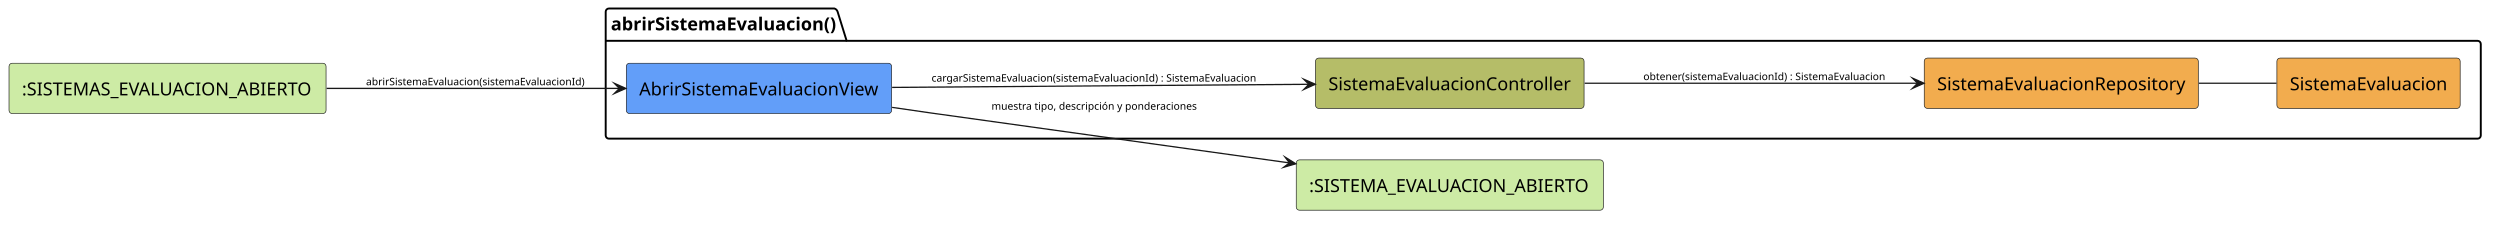
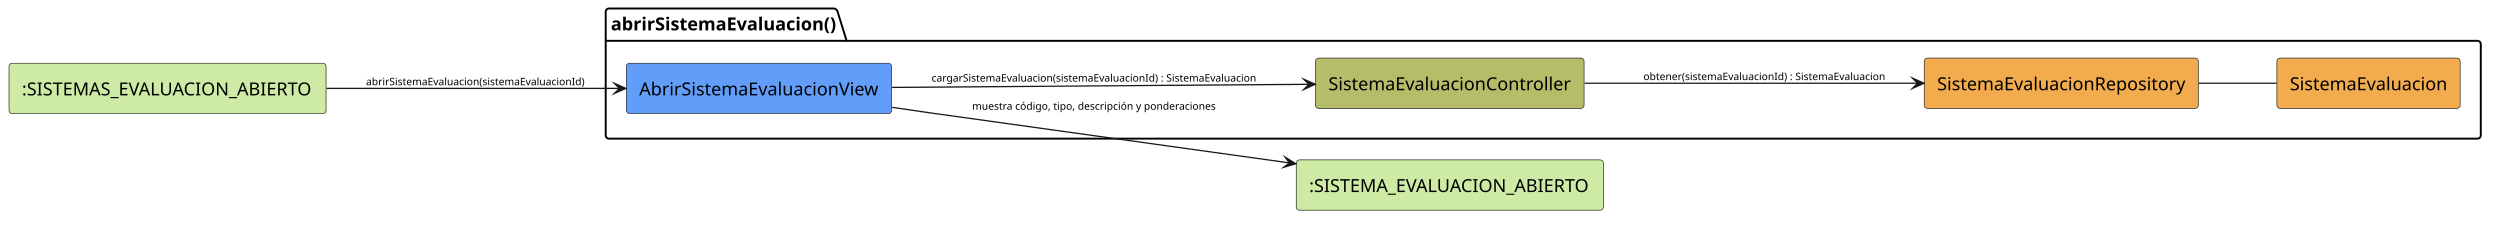
- <svg xmlns="http://www.w3.org/2000/svg" contentStyleType="text/css" data-diagram-type="DESCRIPTION" height="177px" preserveAspectRatio="none" style="width:1940px;height:177px;background:#FFFFFF;" version="1.1" viewBox="0 0 1940 177" width="1940px" zoomAndPan="magnify">
+ <svg xmlns="http://www.w3.org/2000/svg" version="1.1" data-diagram-type="DESCRIPTION" style="width:1940px;height:177px;background:#FFFFFF;" width="1940px" height="177px" viewBox="0 0 1940 177" zoomAndPan="magnify" preserveAspectRatio="none" contentStyleType="text/css">
  <defs />
-   <g>
-     <g class="cluster" data-qualified-name="abrirSistemaEvaluacion" data-source-line="8" id="ent0003">
-       <path d="M472.52,6.602 L647.483,6.602 A3.75,3.75 0 0 1 649.983,9.102 L656.983,31.67 L1922.59,31.67 A2.5,2.5 0 0 1 1925.09,34.17 L1925.09,105.102 A2.5,2.5 0 0 1 1922.59,107.602 L472.52,107.602 A2.5,2.5 0 0 1 470.02,105.102 L470.02,9.102 A2.5,2.5 0 0 1 472.52,6.602" fill="none" style="stroke:#000000;stroke-width:1.5;" />
-       <line style="stroke:#000000;stroke-width:1.5;" x1="470.02" x2="656.983" y1="31.67" y2="31.67" />
-       <text fill="#000000" font-family="sans-serif" font-size="14" font-weight="700" lengthAdjust="spacing" textLength="173.963" x="474.02" y="23.568">abrirSistemaEvaluacion()</text>
+   <g font-family="sans-serif" lengthAdjust="spacing">
+     <g class="cluster" data-qualified-name="abrirSistemaEvaluacion" id="ent0003" data-source-line="8">
+       <path d="M472.52,6.602 L647.483,6.602 A3.75,3.75 0 0 1 649.983,9.102 L656.983,31.67 L1922.59,31.67 A2.5,2.5 0 0 1 1925.09,34.17 L1925.09,105.102 A2.5,2.5 0 0 1 1922.59,107.602 L472.52,107.602 A2.5,2.5 0 0 1 470.02,105.102 L470.02,9.102 A2.5,2.5 0 0 1 472.52,6.602" style="stroke:#000;stroke-width:1.5;" fill="none" />
+       <line x1="470.02" y1="31.67" x2="656.983" y2="31.67" style="stroke:#000;stroke-width:1.5;" />
+       <text x="474.02" y="23.568" fill="#000" font-size="14" textLength="173.963" font-weight="700">abrirSistemaEvaluacion()</text>
    </g>
-     <g class="entity" data-qualified-name="abrirSistemaEvaluacion.AbrirSistemaEvaluacionView" data-source-line="9" id="ent0004">
-       <rect fill="#629EF9" height="39.068" rx="2.5" ry="2.5" style="stroke:#181818;stroke-width:0.5;" width="205.863" x="486.02" y="49.062" />
-       <text fill="#000000" font-family="sans-serif" font-size="14" lengthAdjust="spacing" textLength="185.863" x="496.02" y="74.028">AbrirSistemaEvaluacionView</text>
+     <g class="entity" data-qualified-name="abrirSistemaEvaluacion.AbrirSistemaEvaluacionView" id="ent0004" data-source-line="9">
+       <rect x="486.02" y="49.062" width="205.863" height="39.068" fill="#629EF9" style="stroke:#181818;stroke-width:0.5;" rx="2.5" ry="2.5" />
+       <text x="496.02" y="74.028" fill="#000" font-size="14" textLength="185.863">AbrirSistemaEvaluacionView</text>
    </g>
-     <g class="entity" data-qualified-name="abrirSistemaEvaluacion.SistemaEvaluacionController" data-source-line="10" id="ent0005">
-       <rect fill="#B5BD68" height="39.068" rx="2.5" ry="2.5" style="stroke:#181818;stroke-width:0.5;" width="208.397" x="1020.84" y="45.062" />
-       <text fill="#000000" font-family="sans-serif" font-size="14" lengthAdjust="spacing" textLength="188.397" x="1030.84" y="70.028">SistemaEvaluacionController</text>
+     <g class="entity" data-qualified-name="abrirSistemaEvaluacion.SistemaEvaluacionController" id="ent0005" data-source-line="10">
+       <rect x="1020.84" y="45.062" width="208.397" height="39.068" fill="#B5BD68" style="stroke:#181818;stroke-width:0.5;" rx="2.5" ry="2.5" />
+       <text x="1030.84" y="70.028" fill="#000" font-size="14" textLength="188.397">SistemaEvaluacionController</text>
    </g>
-     <g class="entity" data-qualified-name="abrirSistemaEvaluacion.SistemaEvaluacion" data-source-line="11" id="ent0006">
-       <rect fill="#F2AC4E" height="39.068" rx="2.5" ry="2.5" style="stroke:#181818;stroke-width:0.5;" width="142.22" x="1766.87" y="45.062" />
-       <text fill="#000000" font-family="sans-serif" font-size="14" lengthAdjust="spacing" textLength="122.219" x="1776.87" y="70.028">SistemaEvaluacion</text>
+     <g class="entity" data-qualified-name="abrirSistemaEvaluacion.SistemaEvaluacion" id="ent0006" data-source-line="11">
+       <rect x="1766.87" y="45.062" width="142.22" height="39.068" fill="#F2AC4E" style="stroke:#181818;stroke-width:0.5;" rx="2.5" ry="2.5" />
+       <text x="1776.87" y="70.028" fill="#000" font-size="14" textLength="122.22">SistemaEvaluacion</text>
    </g>
-     <g class="entity" data-qualified-name="abrirSistemaEvaluacion.SistemaEvaluacionRepository" data-source-line="12" id="ent0007">
-       <rect fill="#F2AC4E" height="39.068" rx="2.5" ry="2.5" style="stroke:#181818;stroke-width:0.5;" width="212.667" x="1493.21" y="45.062" />
-       <text fill="#000000" font-family="sans-serif" font-size="14" lengthAdjust="spacing" textLength="192.667" x="1503.21" y="70.028">SistemaEvaluacionRepository</text>
+     <g class="entity" data-qualified-name="abrirSistemaEvaluacion.SistemaEvaluacionRepository" id="ent0007" data-source-line="12">
+       <rect x="1493.21" y="45.062" width="212.667" height="39.068" fill="#F2AC4E" style="stroke:#181818;stroke-width:0.5;" rx="2.5" ry="2.5" />
+       <text x="1503.21" y="70.028" fill="#000" font-size="14" textLength="192.667">SistemaEvaluacionRepository</text>
    </g>
-     <g class="entity" data-qualified-name="SistemasEvaluacionAbierto" data-source-line="5" id="ent0001">
-       <rect fill="#CDEBA5" height="39.068" rx="2.5" ry="2.5" style="stroke:#181818;stroke-width:0.5;" width="246.015" x="7" y="49.062" />
-       <text fill="#000000" font-family="sans-serif" font-size="14" lengthAdjust="spacing" textLength="226.015" x="17" y="74.028">:SISTEMAS_EVALUACION_ABIERTO</text>
+     <g class="entity" data-qualified-name="SistemasEvaluacionAbierto" id="ent0001" data-source-line="5">
+       <rect x="7" y="49.062" width="246.015" height="39.068" fill="#CDEBA5" style="stroke:#181818;stroke-width:0.5;" rx="2.5" ry="2.5" />
+       <text x="17" y="74.028" fill="#000" font-size="14" textLength="226.015">:SISTEMAS_EVALUACION_ABIERTO</text>
    </g>
-     <g class="entity" data-qualified-name="SistemaEvaluacionAbiertoSalida" data-source-line="6" id="ent0002">
-       <rect fill="#CDEBA5" height="39.068" rx="2.5" ry="2.5" style="stroke:#181818;stroke-width:0.5;" width="238.329" x="1005.88" y="124.062" />
-       <text fill="#000000" font-family="sans-serif" font-size="14" lengthAdjust="spacing" textLength="218.329" x="1015.88" y="149.028">:SISTEMA_EVALUACION_ABIERTO</text>
+     <g class="entity" data-qualified-name="SistemaEvaluacionAbiertoSalida" id="ent0002" data-source-line="6">
+       <rect x="1005.88" y="124.062" width="238.329" height="39.068" fill="#CDEBA5" style="stroke:#181818;stroke-width:0.5;" rx="2.5" ry="2.5" />
+       <text x="1015.88" y="149.028" fill="#000" font-size="14" textLength="218.329">:SISTEMA_EVALUACION_ABIERTO</text>
    </g>
-     <g class="link" data-entity-1="ent0001" data-entity-2="ent0004" data-link-type="dependency" data-source-line="15" id="lnk8">
-       <path d="M253.46,68.602 C326.02,68.602 411.93,68.602 480.64,68.602" fill="none" id="SistemasEvaluacionAbierto-to-AbrirSistemaEvaluacionView" style="stroke:#181818;stroke-width:1;" />
-       <polygon fill="#181818" points="485.64,68.602,476.64,64.602,480.64,68.602,476.64,72.602,485.64,68.602" style="stroke:#181818;stroke-width:1;stroke-linejoin:miter;stroke-miterlimit:10;" />
-       <text fill="#000000" font-family="sans-serif" font-size="8" lengthAdjust="spacing" textLength="169.63" x="284.02" y="66.154">abrirSistemaEvaluacion(sistemaEvaluacionId)</text>
+     <g class="link" data-entity-1="ent0001" data-entity-2="ent0004" id="lnk8" data-source-line="15" data-link-type="dependency">
+       <path d="M253.46,68.602 C326.02,68.602 411.93,68.602 480.64,68.602" style="stroke:#181818;stroke-width:1;" fill="none" id="SistemasEvaluacionAbierto-to-AbrirSistemaEvaluacionView" />
+       <polygon points="485.64,68.602,476.64,64.602,480.64,68.602,476.64,72.602,485.64,68.602" fill="#181818" style="stroke:#181818;stroke-width:1;stroke-linejoin:miter;stroke-miterlimit:10;" />
+       <text x="284.02" y="66.154" fill="#000" font-size="8" textLength="169.63">abrirSistemaEvaluacion(sistemaEvaluacionId)</text>
    </g>
-     <g class="link" data-entity-1="ent0004" data-entity-2="ent0005" data-link-type="dependency" data-source-line="17" id="lnk9">
-       <path d="M692.29,67.832 C786.65,67.122 921,66.12 1015.68,65.409" fill="none" id="AbrirSistemaEvaluacionView-to-SistemaEvaluacionController" style="stroke:#181818;stroke-width:1;" />
-       <polygon fill="#181818" points="1020.68,65.372,1011.65,61.44,1015.68,65.409,1011.71,69.439,1020.68,65.372" style="stroke:#181818;stroke-width:1;stroke-linejoin:miter;stroke-miterlimit:10;" />
-       <text fill="#000000" font-family="sans-serif" font-size="8" lengthAdjust="spacing" textLength="252.037" x="722.88" y="63.334">cargarSistemaEvaluacion(sistemaEvaluacionId) : SistemaEvaluacion</text>
+     <g class="link" data-entity-1="ent0004" data-entity-2="ent0005" id="lnk9" data-source-line="17" data-link-type="dependency">
+       <path d="M692.29,67.832 C786.65,67.122 921,66.119 1015.68,65.409" style="stroke:#181818;stroke-width:1;" fill="none" id="AbrirSistemaEvaluacionView-to-SistemaEvaluacionController" />
+       <polygon points="1020.68,65.372,1011.65,61.44,1015.68,65.409,1011.71,69.439,1020.68,65.372" fill="#181818" style="stroke:#181818;stroke-width:1;stroke-linejoin:miter;stroke-miterlimit:10;" />
+       <text x="722.88" y="63.334" fill="#000" font-size="8" textLength="252.037">cargarSistemaEvaluacion(sistemaEvaluacionId) : SistemaEvaluacion</text>
    </g>
-     <g class="link" data-entity-1="ent0005" data-entity-2="ent0007" data-link-type="dependency" data-source-line="19" id="lnk10">
-       <path d="M1229.73,64.602 C1307.84,64.602 1409.51,64.602 1488.05,64.602" fill="none" id="SistemaEvaluacionController-to-SistemaEvaluacionRepository" style="stroke:#181818;stroke-width:1;" />
-       <polygon fill="#181818" points="1493.05,64.602,1484.05,60.602,1488.05,64.602,1484.05,68.602,1493.05,64.602" style="stroke:#181818;stroke-width:1;stroke-linejoin:miter;stroke-miterlimit:10;" />
-       <text fill="#000000" font-family="sans-serif" font-size="8" lengthAdjust="spacing" textLength="187.774" x="1275.21" y="62.154">obtener(sistemaEvaluacionId) : SistemaEvaluacion</text>
+     <g class="link" data-entity-1="ent0005" data-entity-2="ent0007" id="lnk10" data-source-line="19" data-link-type="dependency">
+       <path d="M1229.73,64.602 C1307.84,64.602 1409.51,64.602 1488.05,64.602" style="stroke:#181818;stroke-width:1;" fill="none" id="SistemaEvaluacionController-to-SistemaEvaluacionRepository" />
+       <polygon points="1493.05,64.602,1484.05,60.602,1488.05,64.602,1484.05,68.602,1493.05,64.602" fill="#181818" style="stroke:#181818;stroke-width:1;stroke-linejoin:miter;stroke-miterlimit:10;" />
+       <text x="1275.21" y="62.154" fill="#000" font-size="8" textLength="187.774">obtener(sistemaEvaluacionId) : SistemaEvaluacion</text>
    </g>
-     <g class="link" data-entity-1="ent0007" data-entity-2="ent0006" data-link-type="association" data-source-line="21" id="lnk11">
-       <path d="M1706.31,64.602 C1726.73,64.602 1747.64,64.602 1766.58,64.602" fill="none" id="SistemaEvaluacionRepository-SistemaEvaluacion" style="stroke:#181818;stroke-width:1;" />
+     <g class="link" data-entity-1="ent0007" data-entity-2="ent0006" id="lnk11" data-source-line="21" data-link-type="association">
+       <path d="M1706.31,64.602 C1726.73,64.602 1747.64,64.602 1766.58,64.602" style="stroke:#181818;stroke-width:1;" fill="none" id="SistemaEvaluacionRepository-SistemaEvaluacion" />
    </g>
-     <g class="link" data-entity-1="ent0004" data-entity-2="ent0002" data-link-type="dependency" data-source-line="23" id="lnk12">
-       <path d="M692.27,83.332 C709.47,85.812 721.88,87.602 721.88,87.602 C721.88,87.602 881.978,109.892 1000.608,126.412" fill="none" id="AbrirSistemaEvaluacionView-to-SistemaEvaluacionAbiertoSalida" style="stroke:#181818;stroke-width:1;" />
-       <polygon fill="#181818" points="1005.56,127.102,997.198,121.899,1000.608,126.412,996.094,129.822,1005.56,127.102" style="stroke:#181818;stroke-width:1;stroke-linejoin:miter;stroke-miterlimit:10;" />
-       <text fill="#000000" font-family="sans-serif" font-size="8" lengthAdjust="spacing" textLength="159.742" x="769.38" y="85.154">muestra tipo, descripción y ponderaciones</text>
+     <g class="link" data-entity-1="ent0004" data-entity-2="ent0002" id="lnk12" data-source-line="23" data-link-type="dependency">
+       <path d="M692.27,83.332 C709.47,85.812 721.88,87.602 721.88,87.602 C721.88,87.602 881.978,109.892 1000.608,126.412" style="stroke:#181818;stroke-width:1;" fill="none" id="AbrirSistemaEvaluacionView-to-SistemaEvaluacionAbiertoSalida" />
+       <polygon points="1005.56,127.102,997.198,121.899,1000.608,126.412,996.094,129.822,1005.56,127.102" fill="#181818" style="stroke:#181818;stroke-width:1;stroke-linejoin:miter;stroke-miterlimit:10;" />
+       <text x="754.38" y="85.154" fill="#000" font-size="8" textLength="189.39">muestra código, tipo, descripción y ponderaciones</text>
    </g>
  </g>
</svg>
